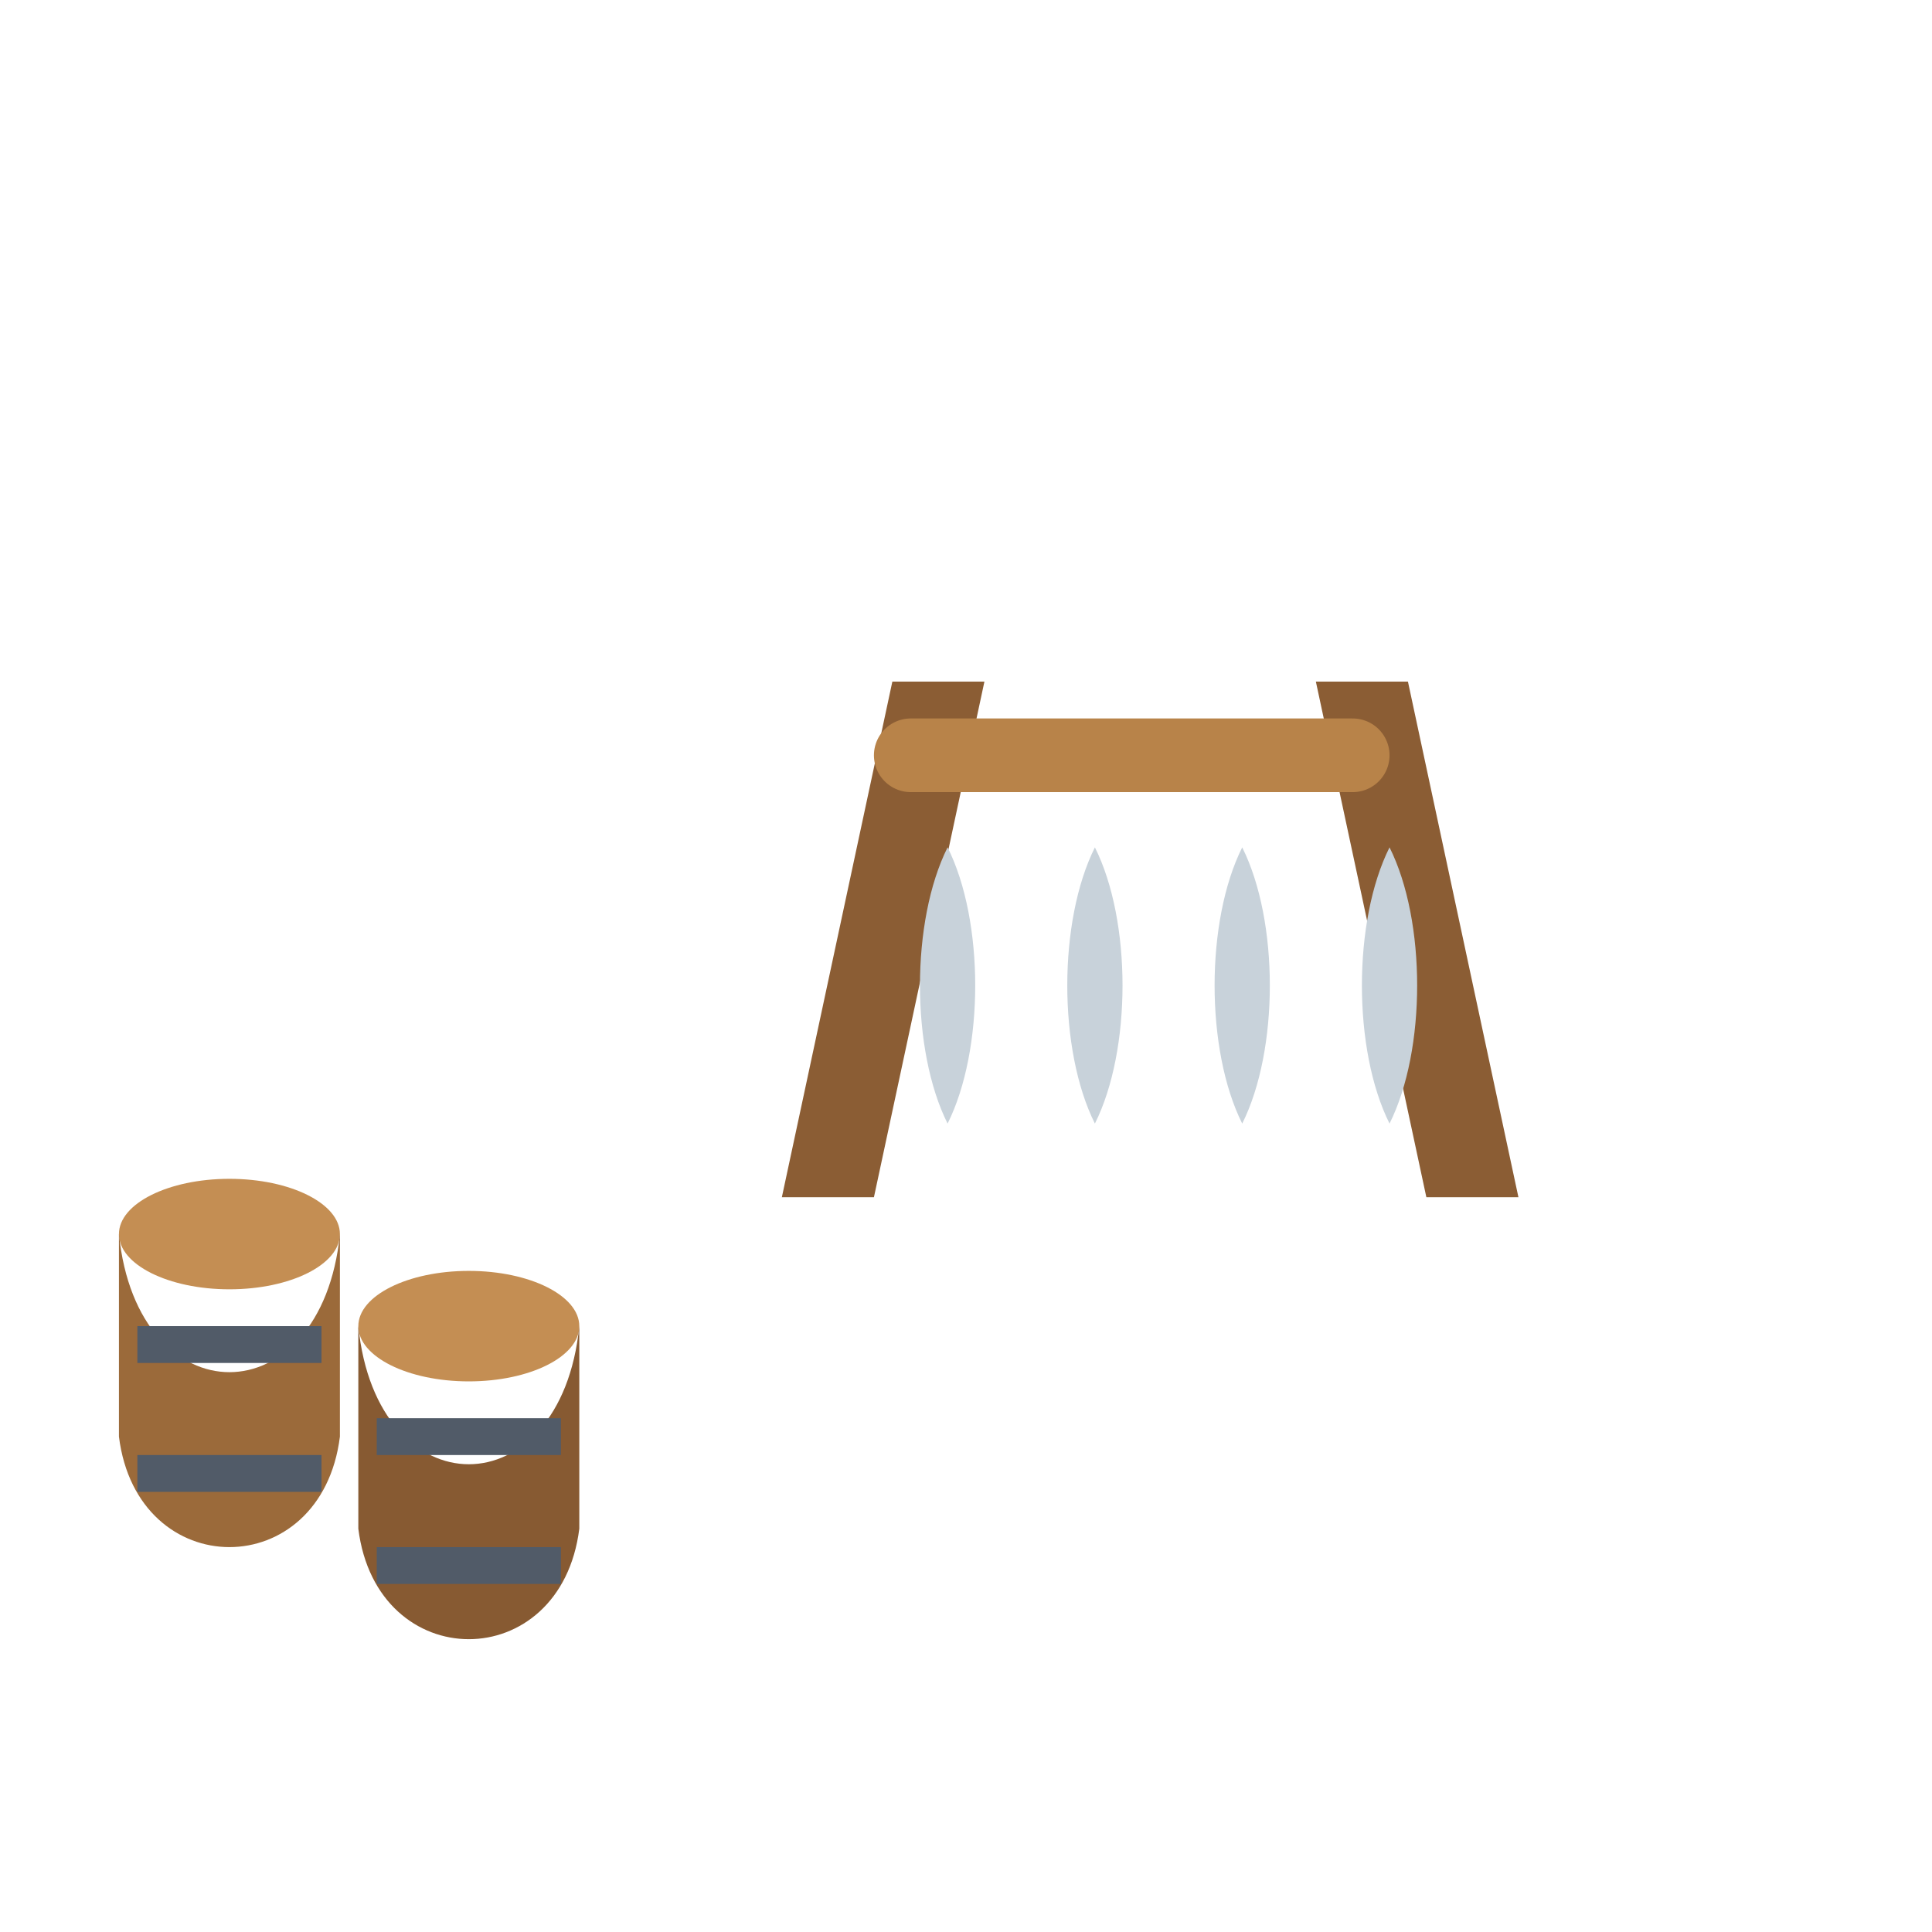
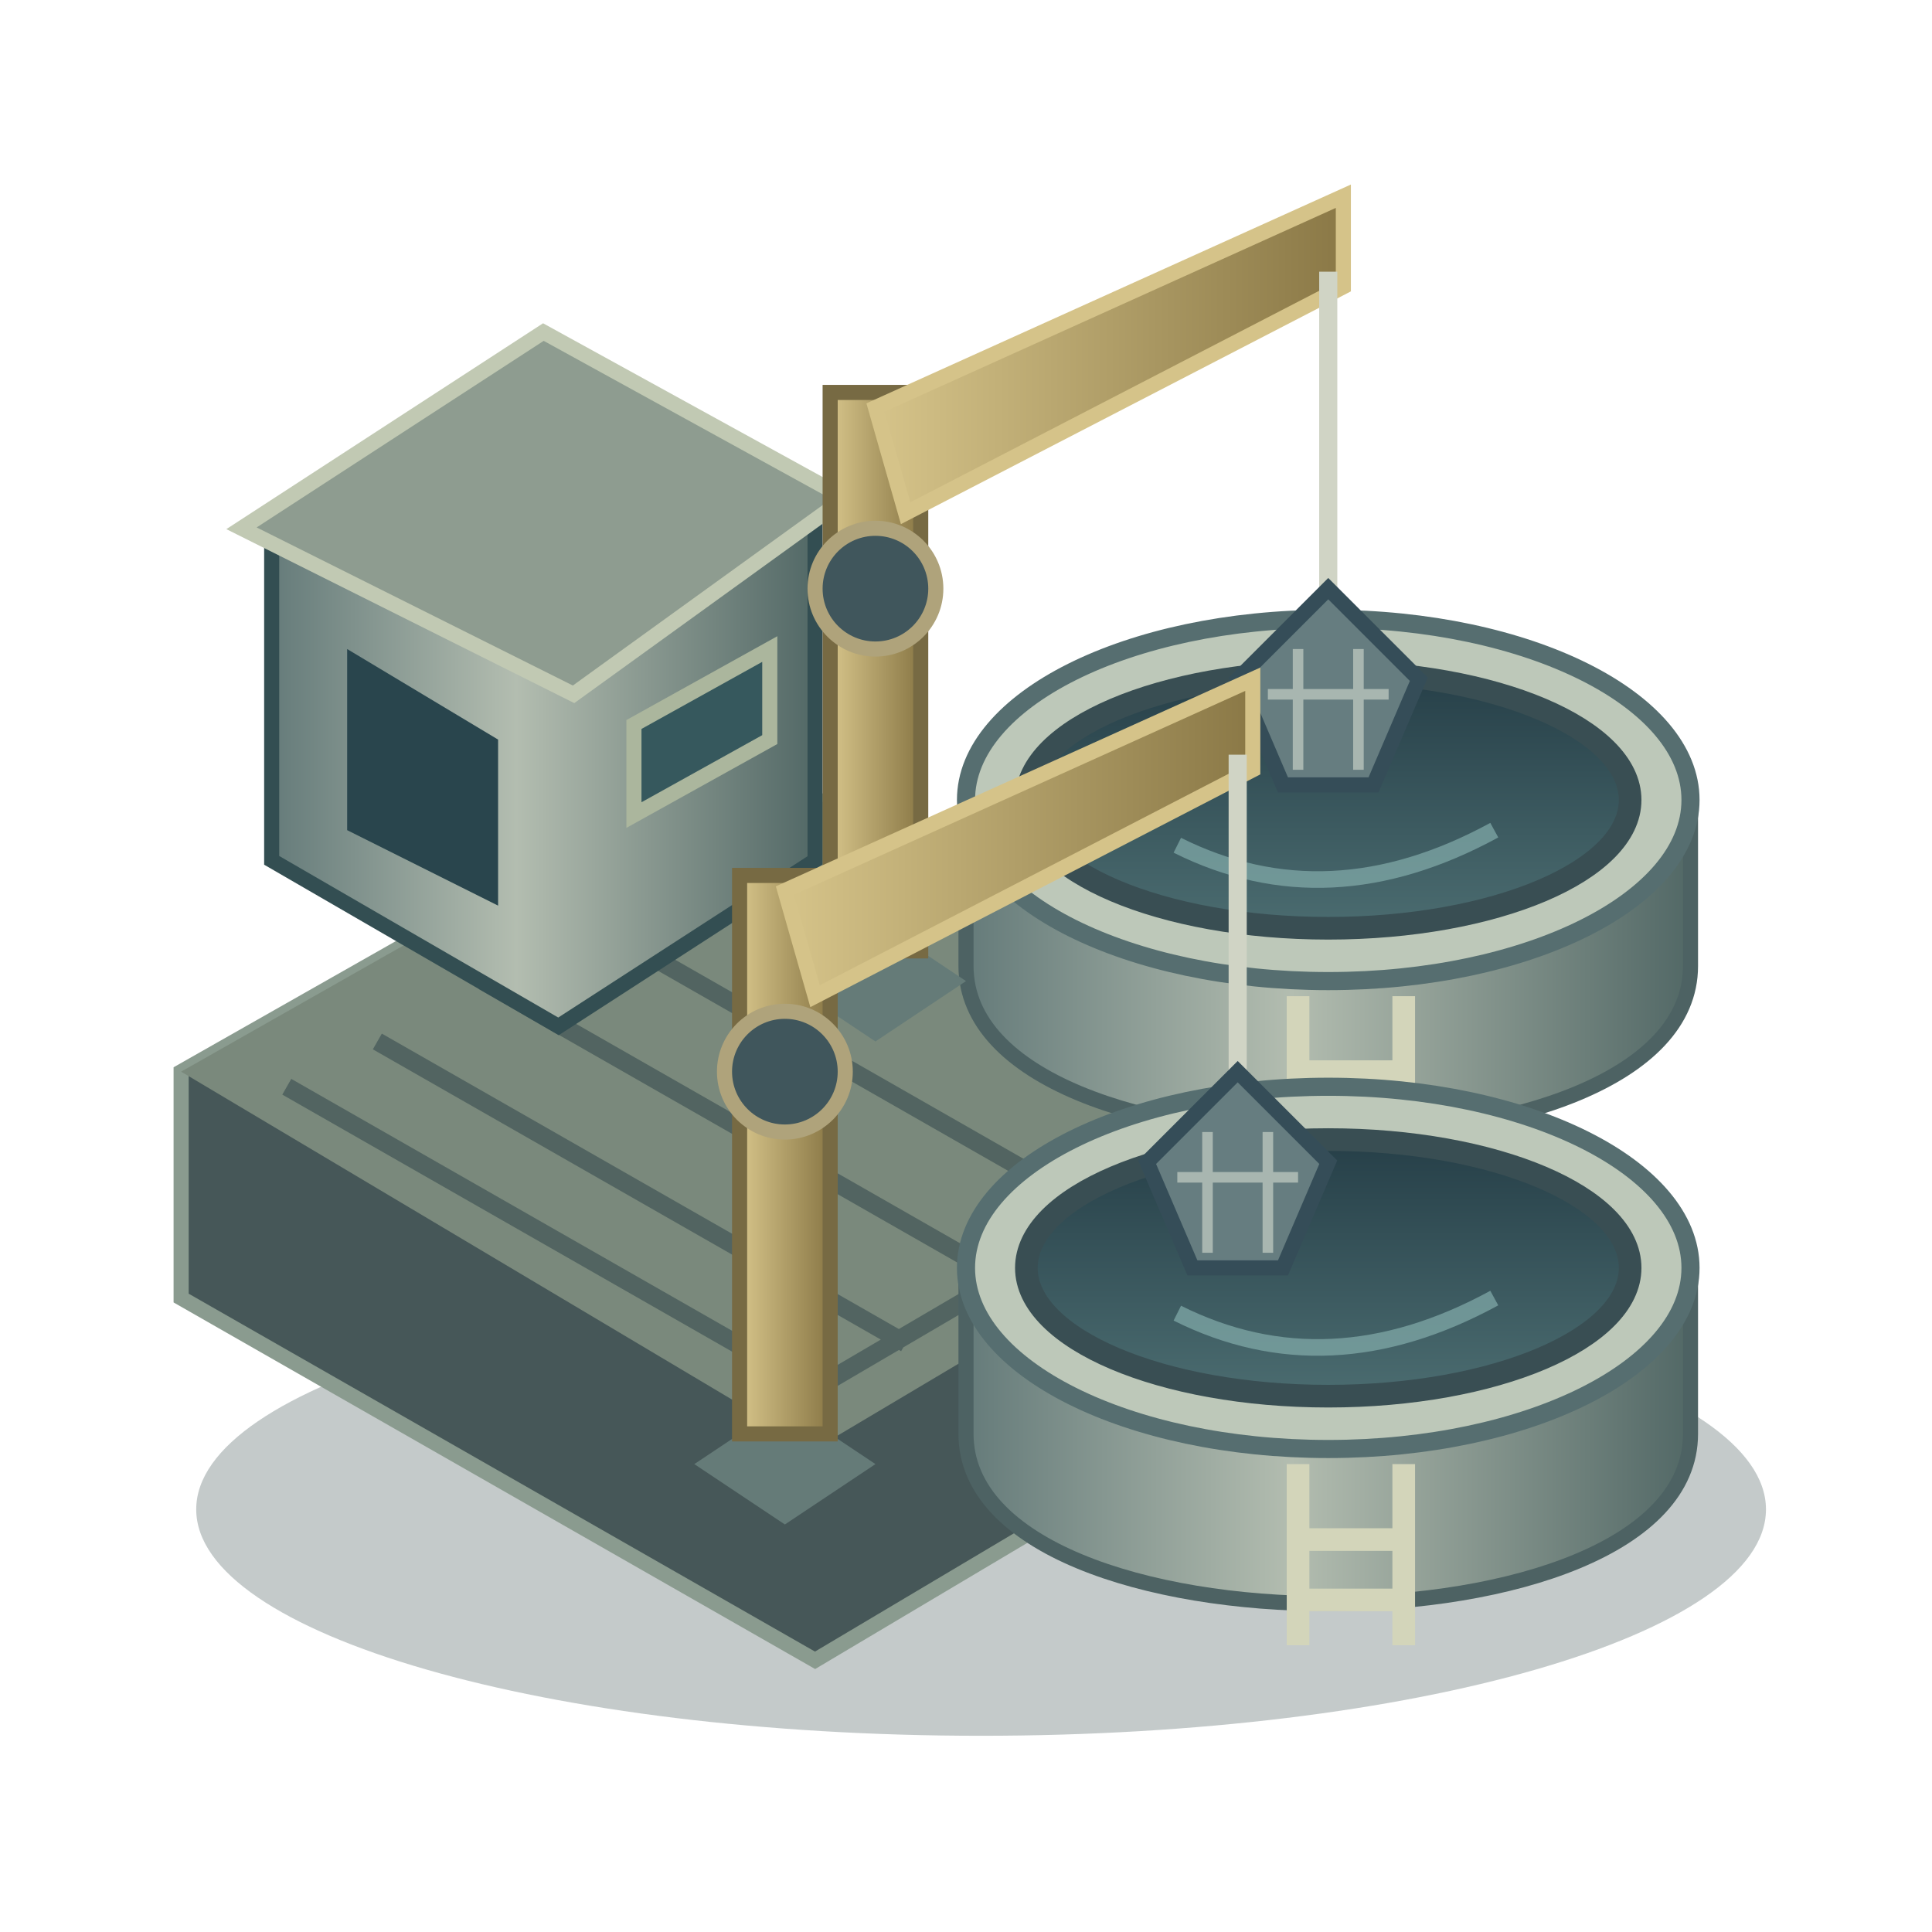
<svg xmlns="http://www.w3.org/2000/svg" width="128" height="128" viewBox="0 0 128 128" fill="none">
-   <g transform="translate(64 72) scale(1.22) translate(-64 -72)">
-     <path d="M54 78L60 50L65 50L59 78H54Z" fill="#8B5D34" />
-     <path d="M89 78L83 50L88 50L94 78H89Z" fill="#8B5D34" />
-     <path d="M61 54H85" stroke="#B88349" stroke-width="4" stroke-linecap="round" />
-     <path d="M63 59C65 63, 65 70, 63 74C61 70, 61 63, 63 59Z" fill="#C8D2DA" />
-     <path d="M71 59C73 63, 73 70, 71 74C69 70, 69 63, 71 59Z" fill="#C8D2DA" />
-     <path d="M79 59C81 63, 81 70, 79 74C77 70, 77 63, 79 59Z" fill="#C8D2DA" />
-     <path d="M87 59C89 63, 89 70, 87 74C85 70, 85 63, 87 59Z" fill="#C8D2DA" />
-     <ellipse cx="24" cy="80" rx="6" ry="3" fill="#C48E53" />
-     <path d="M18 80C19 90, 29 90, 30 80V91C29 99, 19 99, 18 91V80Z" fill="#9B6A3A" />
-     <path d="M19 86H29" stroke="#515B68" stroke-width="2" />
-     <path d="M19 93H29" stroke="#515B68" stroke-width="2" />
-     <ellipse cx="37" cy="85" rx="6" ry="3" fill="#C48E53" />
-     <path d="M31 85C32 95, 42 95, 43 85V96C42 104, 32 104, 31 96V85Z" fill="#875A32" />
-     <path d="M32 91H42" stroke="#515B68" stroke-width="2" />
-     <path d="M32 98H42" stroke="#515B68" stroke-width="2" />
-   </g>
+   <defs>
+     <linearGradient id="basin3wall">
+       <stop stop-color="#657b7a" />
+       <stop offset=".45" stop-color="#b3bdb0" />
+       <stop offset="1" stop-color="#526866" />
+     </linearGradient>
+     <linearGradient id="basin3water" x2="0" y2="1">
+       <stop stop-color="#263f48" />
+       <stop offset="1" stop-color="#4b6c70" />
+     </linearGradient>
+     <linearGradient id="basin3steel">
+       <stop stop-color="#d6c48a" />
+       <stop offset="1" stop-color="#8a7846" />
+     </linearGradient>
+   </defs>
+   <ellipse cx="65" cy="100" rx="52" ry="15" fill="#132c2d" opacity=".25" />
+   <path d="M12 71L49 50L91 74V88L54 110L12 86Z" fill="#465758" stroke="#8a9b8f" />
+   <path d="M12 71L49 50L91 74L54 96Z" fill="#7a897c" />
+   <path d="M19 72L54 92L83 75M25 69L60 89M32 65L67 85M39 61L74 81" stroke="#526461" stroke-width="1.2" />
+   <path d="M18 57V35L38 25L54 34V57L37 68Z" fill="url(#basin3wall)" stroke="#334e52" />
+   <path d="M16 35L36 22L56 33L38 46Z" fill="#8e9c90" stroke="#c1c9b3" />
+   <path d="M23 43L33 49V60L23 55Z" fill="#29454d" />
+   <path d="M42 48L51 43V49L42 54Z" fill="#36585d" stroke="#abb69d" />
+   <path d="M64 53V64C64 79 112 79 112 64V53Z" fill="url(#basin3wall)" stroke="#4d6263" />
+   <ellipse cx="88" cy="53" rx="24" ry="12" fill="#bdc8b9" stroke="#566e70" stroke-width="1.2" />
+   <ellipse cx="88" cy="53" rx="20" ry="8.5" fill="url(#basin3water)" stroke="#394e53" stroke-width="1.5" />
+   <path d="M78 56Q88 61 99 55" stroke="#83acab" stroke-width="1.1" opacity=".7" />
+   <path d="M86 66V78M93 66V78M86 71H93M86 75H93" stroke="#d3d5ba" stroke-width="1.5" />
+   <path d="M64 84V95C64 110 112 110 112 95V84Z" fill="url(#basin3wall)" stroke="#4d6263" />
+   <ellipse cx="88" cy="84" rx="24" ry="12" fill="#bdc8b9" stroke="#566e70" stroke-width="1.2" />
+   <ellipse cx="88" cy="84" rx="20" ry="8.5" fill="url(#basin3water)" stroke="#394e53" stroke-width="1.5" />
+   <path d="M78 87Q88 92 99 86" stroke="#83acab" stroke-width="1.1" opacity=".7" />
+   <path d="M86 97V109M93 97V109M86 102H93M86 106H93" stroke="#d3d5ba" stroke-width="1.5" />
+   <path d="M52 65L58 61L64 65L58 69Z" fill="#657b78" />
+   <path d="M55 63V26H61V63Z" fill="url(#basin3steel)" stroke="#776a43" />
+   <path d="M58 27L89 13V19L60 34Z" fill="url(#basin3steel)" stroke="#d5c389" />
+   <path d="M88 18V42" stroke="#d0d4c5" stroke-width="1.2" />
+   <path d="M82 45L88 39L94 45L91 52H85Z" fill="#667d80" stroke="#354d58" />
+   <path d="M84 46H92M86 43V51M90 43V51" stroke="#a8b6b0" stroke-width=".7" />
+   <circle cx="58" cy="39" r="4" fill="#40565c" stroke="#afa37b" />
+   <path d="M46 97L52 93L58 97L52 101Z" fill="#657b78" />
+   <path d="M49 95V58H55V95Z" fill="url(#basin3steel)" stroke="#776a43" />
+   <path d="M52 59L83 45V51L54 66Z" fill="url(#basin3steel)" stroke="#d5c389" />
+   <path d="M82 50V74" stroke="#d0d4c5" stroke-width="1.2" />
+   <path d="M76 77L82 71L88 77L85 84H79Z" fill="#667d80" stroke="#354d58" />
+   <path d="M78 78H86M80 75V83M84 75V83" stroke="#a8b6b0" stroke-width=".7" />
+   <circle cx="52" cy="71" r="4" fill="#40565c" stroke="#afa37b" />
</svg>
